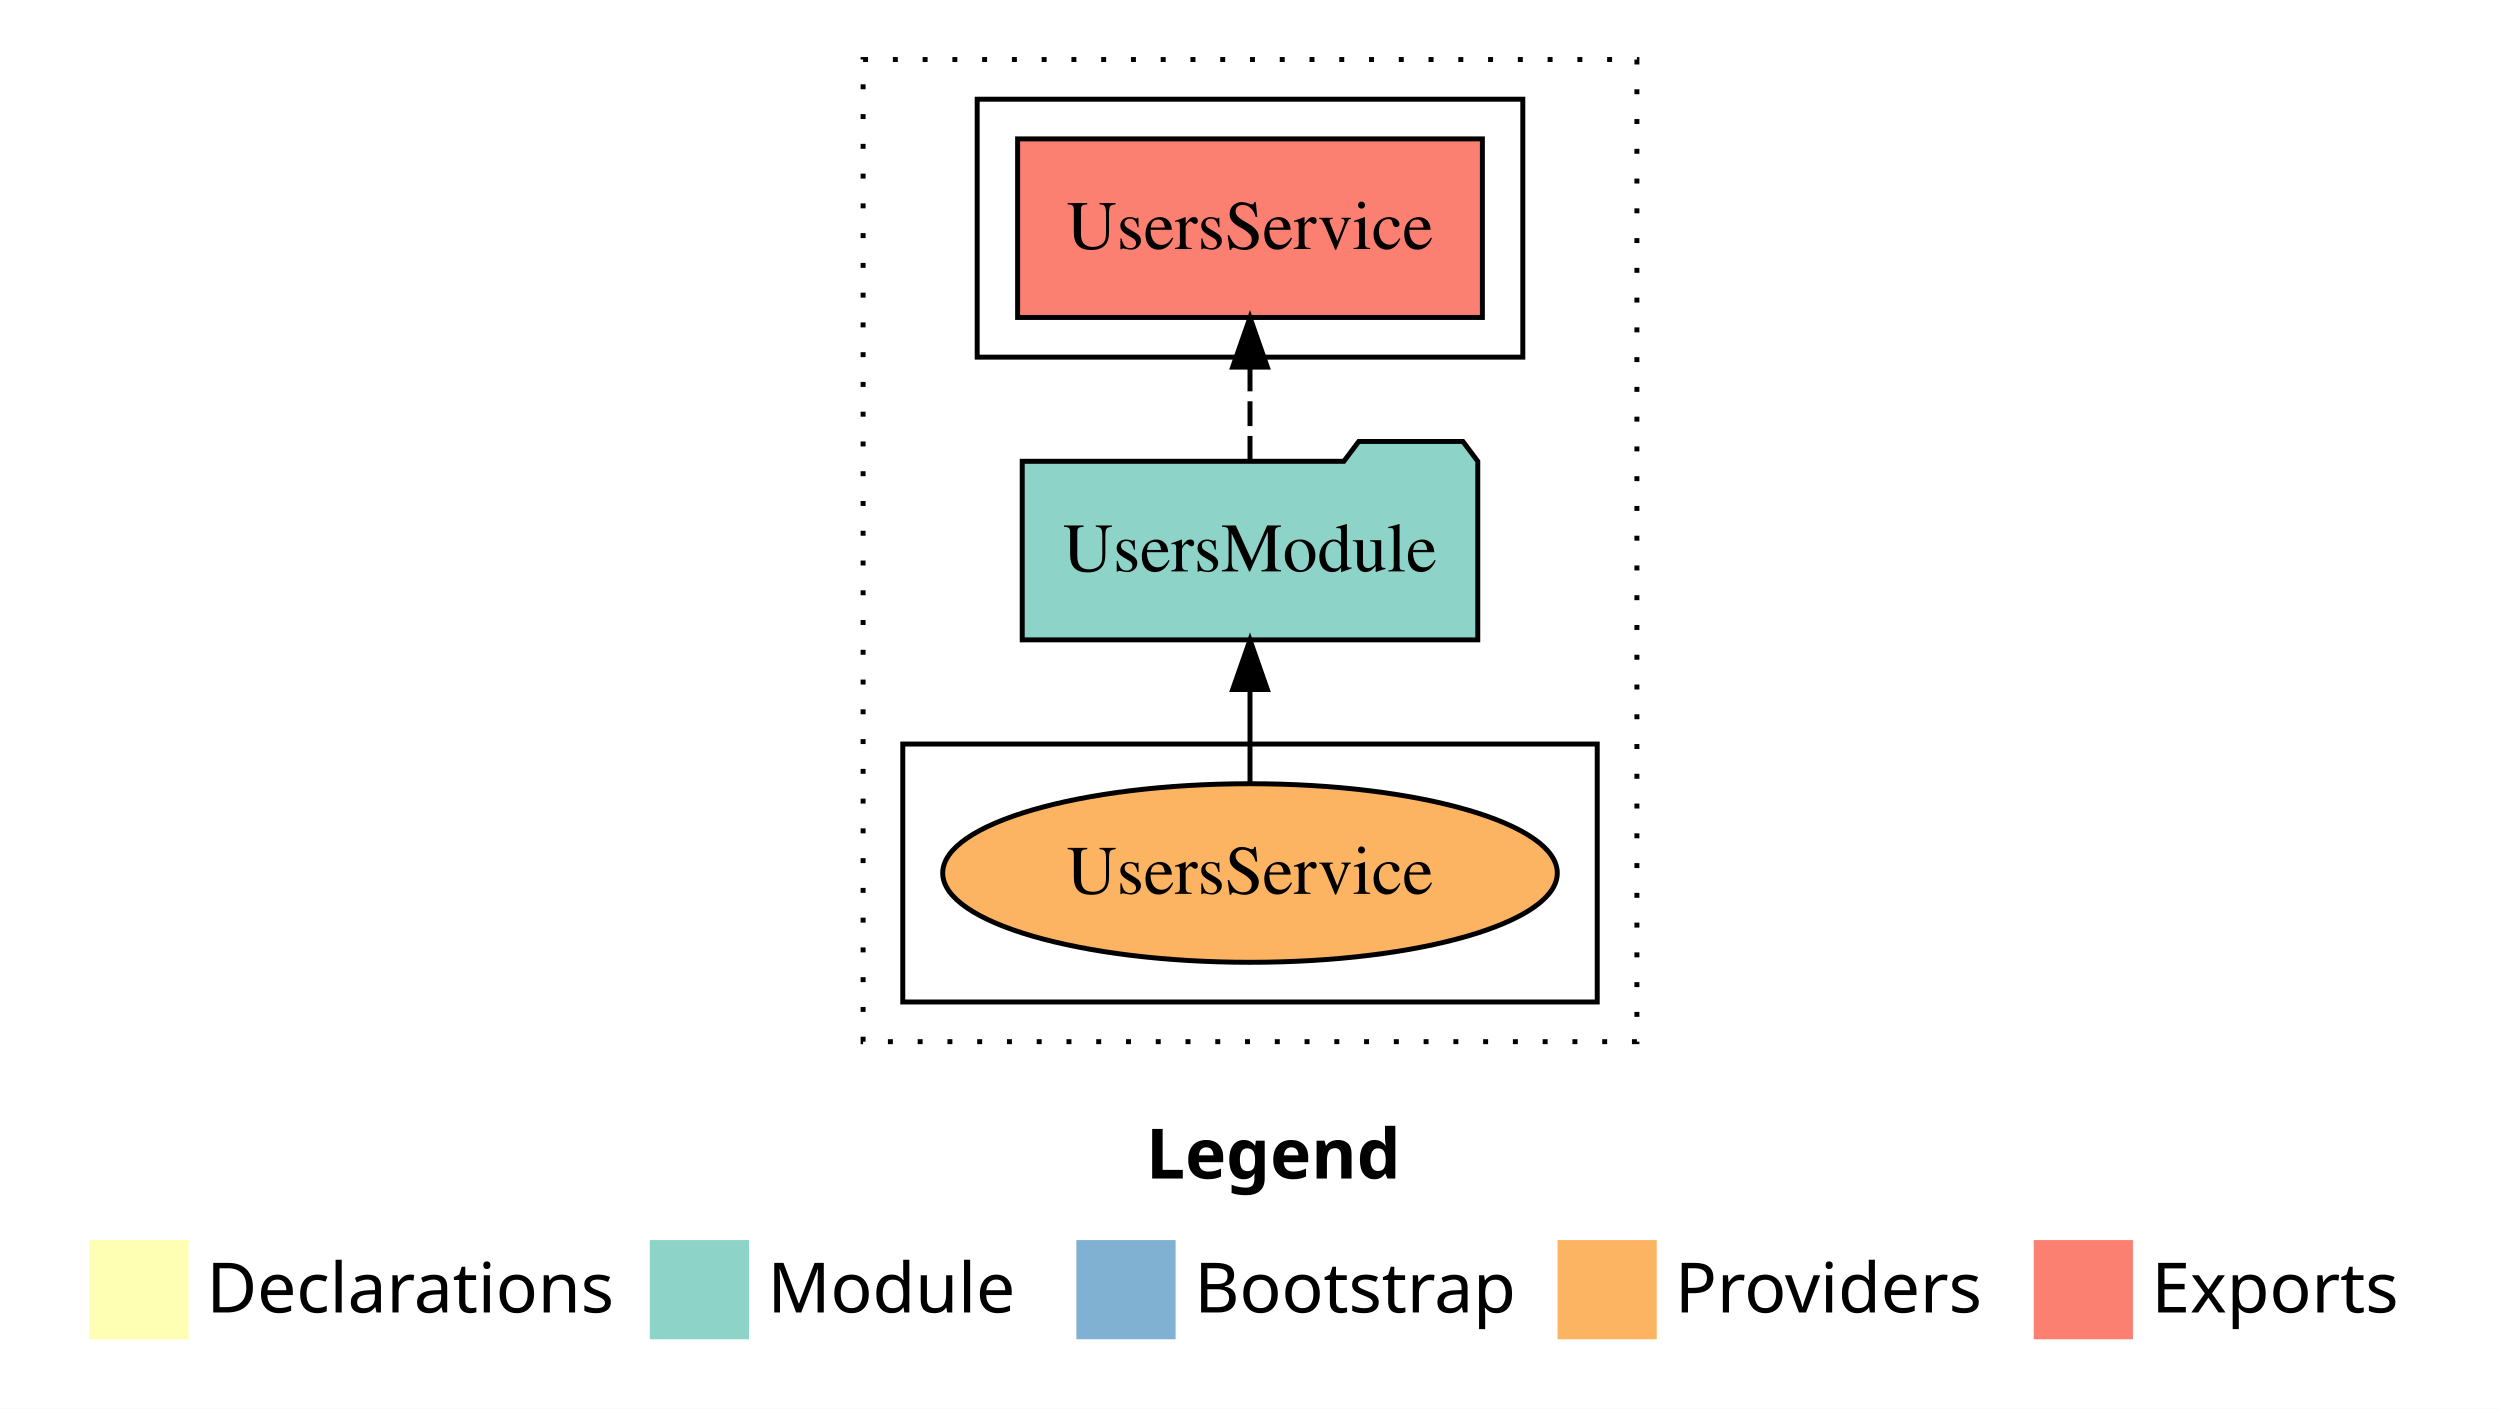
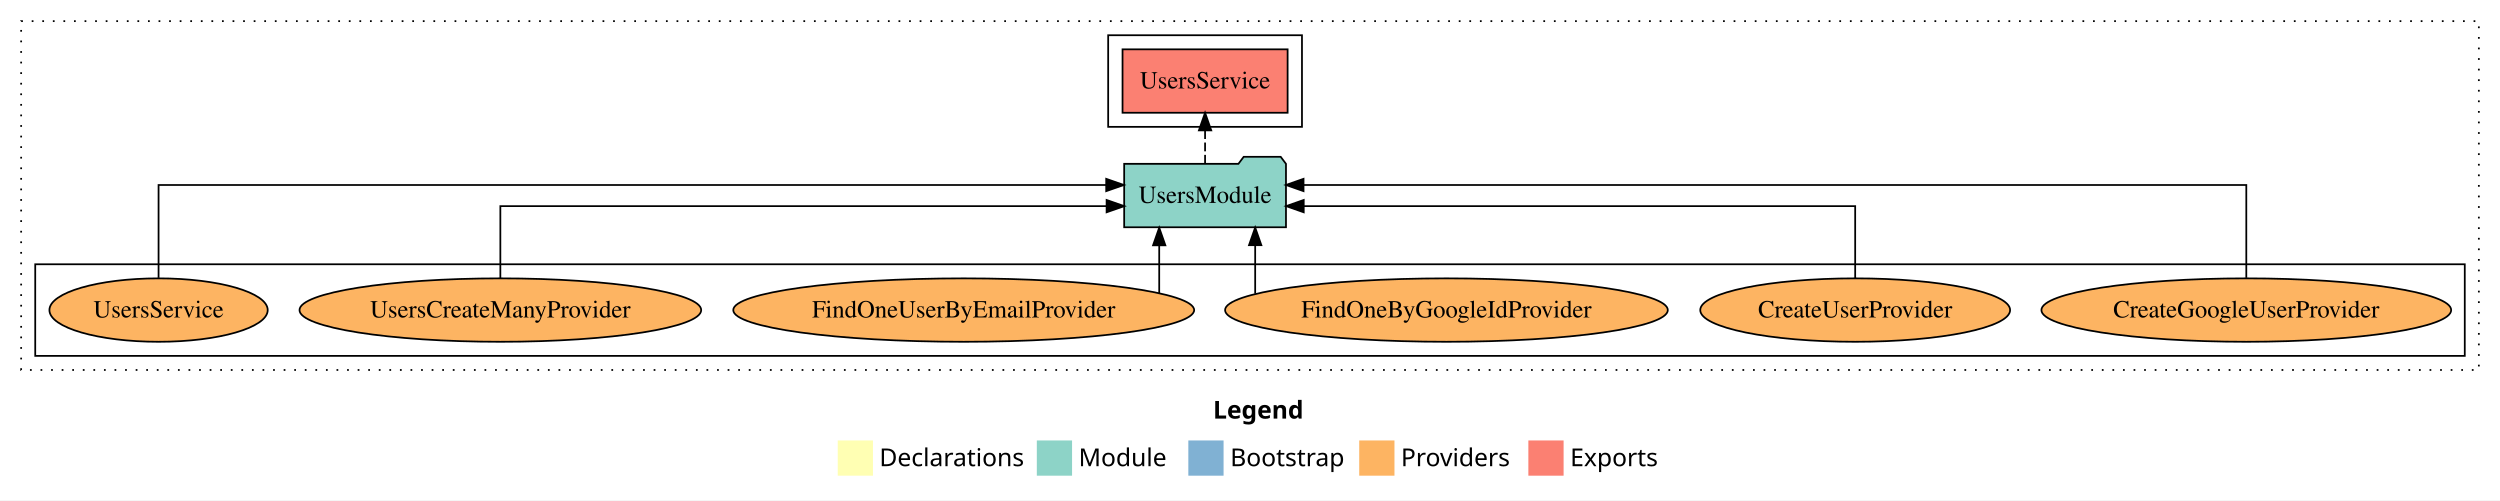
- <svg xmlns="http://www.w3.org/2000/svg" width="504pt" height="284pt" viewBox="0.00 0.00 504.00 284.00">
+ <svg xmlns="http://www.w3.org/2000/svg" width="1419pt" height="284pt" viewBox="0.00 0.00 1419.00 284.00">
  <g id="graph0" class="graph" transform="scale(1 1) rotate(0) translate(4 280)">
-     <polygon fill="white" stroke="transparent" points="-4,4 -4,-280 500,-280 500,4 -4,4" />
-     <text text-anchor="start" x="227.01" y="-42.4" font-family="Times-12" font-weight="bold" font-size="14.00">Legend</text>
-     <polygon fill="#ffffb3" stroke="transparent" points="14,-10 14,-30 34,-30 34,-10 14,-10" />
-     <text text-anchor="start" x="37.63" y="-15.4" font-family="Times-12" font-size="14.00">  Declarations</text>
-     <polygon fill="#8dd3c7" stroke="transparent" points="127,-10 127,-30 147,-30 147,-10 127,-10" />
-     <text text-anchor="start" x="150.73" y="-15.4" font-family="Times-12" font-size="14.00">  Module</text>
-     <polygon fill="#80b1d3" stroke="transparent" points="213,-10 213,-30 233,-30 233,-10 213,-10" />
-     <text text-anchor="start" x="236.78" y="-15.4" font-family="Times-12" font-size="14.00">  Bootstrap</text>
-     <polygon fill="#fdb462" stroke="transparent" points="310,-10 310,-30 330,-30 330,-10 310,-10" />
-     <text text-anchor="start" x="333.67" y="-15.4" font-family="Times-12" font-size="14.00">  Providers</text>
-     <polygon fill="#fb8072" stroke="transparent" points="406,-10 406,-30 426,-30 426,-10 406,-10" />
-     <text text-anchor="start" x="429.73" y="-15.4" font-family="Times-12" font-size="14.00">  Exports</text>
+     <polygon fill="white" stroke="transparent" points="-4,4 -4,-280 1415,-280 1415,4 -4,4" />
+     <text text-anchor="start" x="684.51" y="-42.4" font-family="Times-12" font-weight="bold" font-size="14.00">Legend</text>
+     <polygon fill="#ffffb3" stroke="transparent" points="471.5,-10 471.5,-30 491.5,-30 491.5,-10 471.5,-10" />
+     <text text-anchor="start" x="495.13" y="-15.4" font-family="Times-12" font-size="14.00">  Declarations</text>
+     <polygon fill="#8dd3c7" stroke="transparent" points="584.5,-10 584.5,-30 604.5,-30 604.5,-10 584.5,-10" />
+     <text text-anchor="start" x="608.23" y="-15.4" font-family="Times-12" font-size="14.00">  Module</text>
+     <polygon fill="#80b1d3" stroke="transparent" points="670.5,-10 670.5,-30 690.5,-30 690.5,-10 670.5,-10" />
+     <text text-anchor="start" x="694.28" y="-15.4" font-family="Times-12" font-size="14.00">  Bootstrap</text>
+     <polygon fill="#fdb462" stroke="transparent" points="767.5,-10 767.5,-30 787.5,-30 787.5,-10 767.5,-10" />
+     <text text-anchor="start" x="791.17" y="-15.4" font-family="Times-12" font-size="14.00">  Providers</text>
+     <polygon fill="#fb8072" stroke="transparent" points="863.5,-10 863.5,-30 883.5,-30 883.5,-10 863.5,-10" />
+     <text text-anchor="start" x="887.23" y="-15.4" font-family="Times-12" font-size="14.00">  Exports</text>
    <g id="clust1" class="cluster">
-       <polygon fill="none" stroke="black" stroke-dasharray="1,5" points="170,-70 170,-268 326,-268 326,-70 170,-70" />
+       <polygon fill="none" stroke="black" stroke-dasharray="1,5" points="8,-70 8,-268 1403,-268 1403,-70 8,-70" />
+     </g>
+     <g id="clust4" class="cluster">
+       <polygon fill="none" stroke="black" points="625,-208 625,-260 735,-260 735,-208 625,-208" />
    </g>
    <g id="clust6" class="cluster">
-       <polygon fill="none" stroke="black" points="178,-78 178,-130 318,-130 318,-78 178,-78" />
-     </g>
-     <g id="clust4" class="cluster">
-       <polygon fill="none" stroke="black" points="193,-208 193,-260 303,-260 303,-208 193,-208" />
+       <polygon fill="none" stroke="black" points="16,-78 16,-130 1395,-130 1395,-78 16,-78" />
    </g>
    <g id="node1" class="node">
-       <polygon fill="#fb8072" stroke="black" points="294.85,-252 201.15,-252 201.15,-216 294.85,-216 294.85,-252" />
-       <text text-anchor="middle" x="248" y="-229.8" font-family="Times,serif" font-size="14.00">UsersService </text>
+       <polygon fill="#fb8072" stroke="black" points="726.85,-252 633.15,-252 633.15,-216 726.85,-216 726.85,-252" />
+       <text text-anchor="middle" x="680" y="-229.8" font-family="Times,serif" font-size="14.00">UsersService </text>
    </g>
    <g id="node2" class="node">
-       <polygon fill="#8dd3c7" stroke="black" points="293.92,-187 290.92,-191 269.92,-191 266.92,-187 202.08,-187 202.08,-151 293.92,-151 293.92,-187" />
-       <text text-anchor="middle" x="248" y="-164.8" font-family="Times,serif" font-size="14.00">UsersModule</text>
+       <polygon fill="#8dd3c7" stroke="black" points="725.92,-187 722.92,-191 701.92,-191 698.92,-187 634.08,-187 634.08,-151 725.92,-151 725.92,-187" />
+       <text text-anchor="middle" x="680" y="-164.8" font-family="Times,serif" font-size="14.00">UsersModule</text>
    </g>
    <g id="edge1" class="edge">
-       <path fill="none" stroke="black" stroke-dasharray="5,2" d="M248,-187.11C248,-187.11 248,-205.99 248,-205.99" />
-       <polygon fill="black" stroke="black" points="244.5,-205.99 248,-215.99 251.5,-205.99 244.5,-205.99" />
+       <path fill="none" stroke="black" stroke-dasharray="5,2" d="M680,-187.11C680,-187.11 680,-205.99 680,-205.99" />
+       <polygon fill="black" stroke="black" points="676.5,-205.99 680,-215.99 683.5,-205.99 676.5,-205.99" />
    </g>
    <g id="node3" class="node">
-       <ellipse fill="#fdb462" stroke="black" cx="248" cy="-104" rx="61.95" ry="18" />
-       <text text-anchor="middle" x="248" y="-99.8" font-family="Times,serif" font-size="14.00">UsersService</text>
+       <ellipse fill="#fdb462" stroke="black" cx="1271" cy="-104" rx="116.29" ry="18" />
+       <text text-anchor="middle" x="1271" y="-99.8" font-family="Times,serif" font-size="14.00">CreateGoogleUserProvider</text>
    </g>
    <g id="edge2" class="edge">
-       <path fill="none" stroke="black" d="M248,-122.11C248,-122.11 248,-140.99 248,-140.99" />
-       <polygon fill="black" stroke="black" points="244.5,-140.99 248,-150.99 251.5,-140.99 244.5,-140.99" />
+       <path fill="none" stroke="black" d="M1271,-122.28C1271,-143.32 1271,-175 1271,-175 1271,-175 735.88,-175 735.88,-175" />
+       <polygon fill="black" stroke="black" points="735.88,-171.5 725.88,-175 735.88,-178.5 735.88,-171.5" />
+     </g>
+     <g id="node4" class="node">
+       <ellipse fill="#fdb462" stroke="black" cx="1049" cy="-104" rx="87.94" ry="18" />
+       <text text-anchor="middle" x="1049" y="-99.8" font-family="Times,serif" font-size="14.00">CreateUserProvider</text>
+     </g>
+     <g id="edge3" class="edge">
+       <path fill="none" stroke="black" d="M1049,-122.02C1049,-139.37 1049,-163 1049,-163 1049,-163 735.99,-163 735.99,-163" />
+       <polygon fill="black" stroke="black" points="735.99,-159.5 725.99,-163 735.99,-166.5 735.99,-159.5" />
+     </g>
+     <g id="node5" class="node">
+       <ellipse fill="#fdb462" stroke="black" cx="817" cy="-104" rx="125.65" ry="18" />
+       <text text-anchor="middle" x="817" y="-99.8" font-family="Times,serif" font-size="14.00">FindOneByGoogleIdProvider</text>
+     </g>
+     <g id="edge4" class="edge">
+       <path fill="none" stroke="black" d="M708.44,-113.31C708.44,-113.31 708.44,-140.85 708.44,-140.85" />
+       <polygon fill="black" stroke="black" points="704.94,-140.85 708.44,-150.85 711.94,-140.85 704.94,-140.85" />
+     </g>
+     <g id="node6" class="node">
+       <ellipse fill="#fdb462" stroke="black" cx="543" cy="-104" rx="130.8" ry="18" />
+       <text text-anchor="middle" x="543" y="-99.8" font-family="Times,serif" font-size="14.00">FindOneUserByEmailProvider</text>
+     </g>
+     <g id="edge5" class="edge">
+       <path fill="none" stroke="black" d="M653.97,-113.59C653.97,-113.59 653.97,-140.75 653.97,-140.75" />
+       <polygon fill="black" stroke="black" points="650.47,-140.75 653.97,-150.75 657.47,-140.75 650.47,-140.75" />
+     </g>
+     <g id="node7" class="node">
+       <ellipse fill="#fdb462" stroke="black" cx="280" cy="-104" rx="114" ry="18" />
+       <text text-anchor="middle" x="280" y="-99.8" font-family="Times,serif" font-size="14.00">UsersCreateManyProvider</text>
+     </g>
+     <g id="edge6" class="edge">
+       <path fill="none" stroke="black" d="M280,-122.02C280,-139.37 280,-163 280,-163 280,-163 624.11,-163 624.11,-163" />
+       <polygon fill="black" stroke="black" points="624.11,-166.5 634.11,-163 624.11,-159.5 624.11,-166.5" />
+     </g>
+     <g id="node8" class="node">
+       <ellipse fill="#fdb462" stroke="black" cx="86" cy="-104" rx="61.95" ry="18" />
+       <text text-anchor="middle" x="86" y="-99.8" font-family="Times,serif" font-size="14.00">UsersService</text>
+     </g>
+     <g id="edge7" class="edge">
+       <path fill="none" stroke="black" d="M86,-122.28C86,-143.32 86,-175 86,-175 86,-175 623.88,-175 623.88,-175" />
+       <polygon fill="black" stroke="black" points="623.88,-178.5 633.88,-175 623.88,-171.5 623.88,-178.5" />
    </g>
  </g>
</svg>
